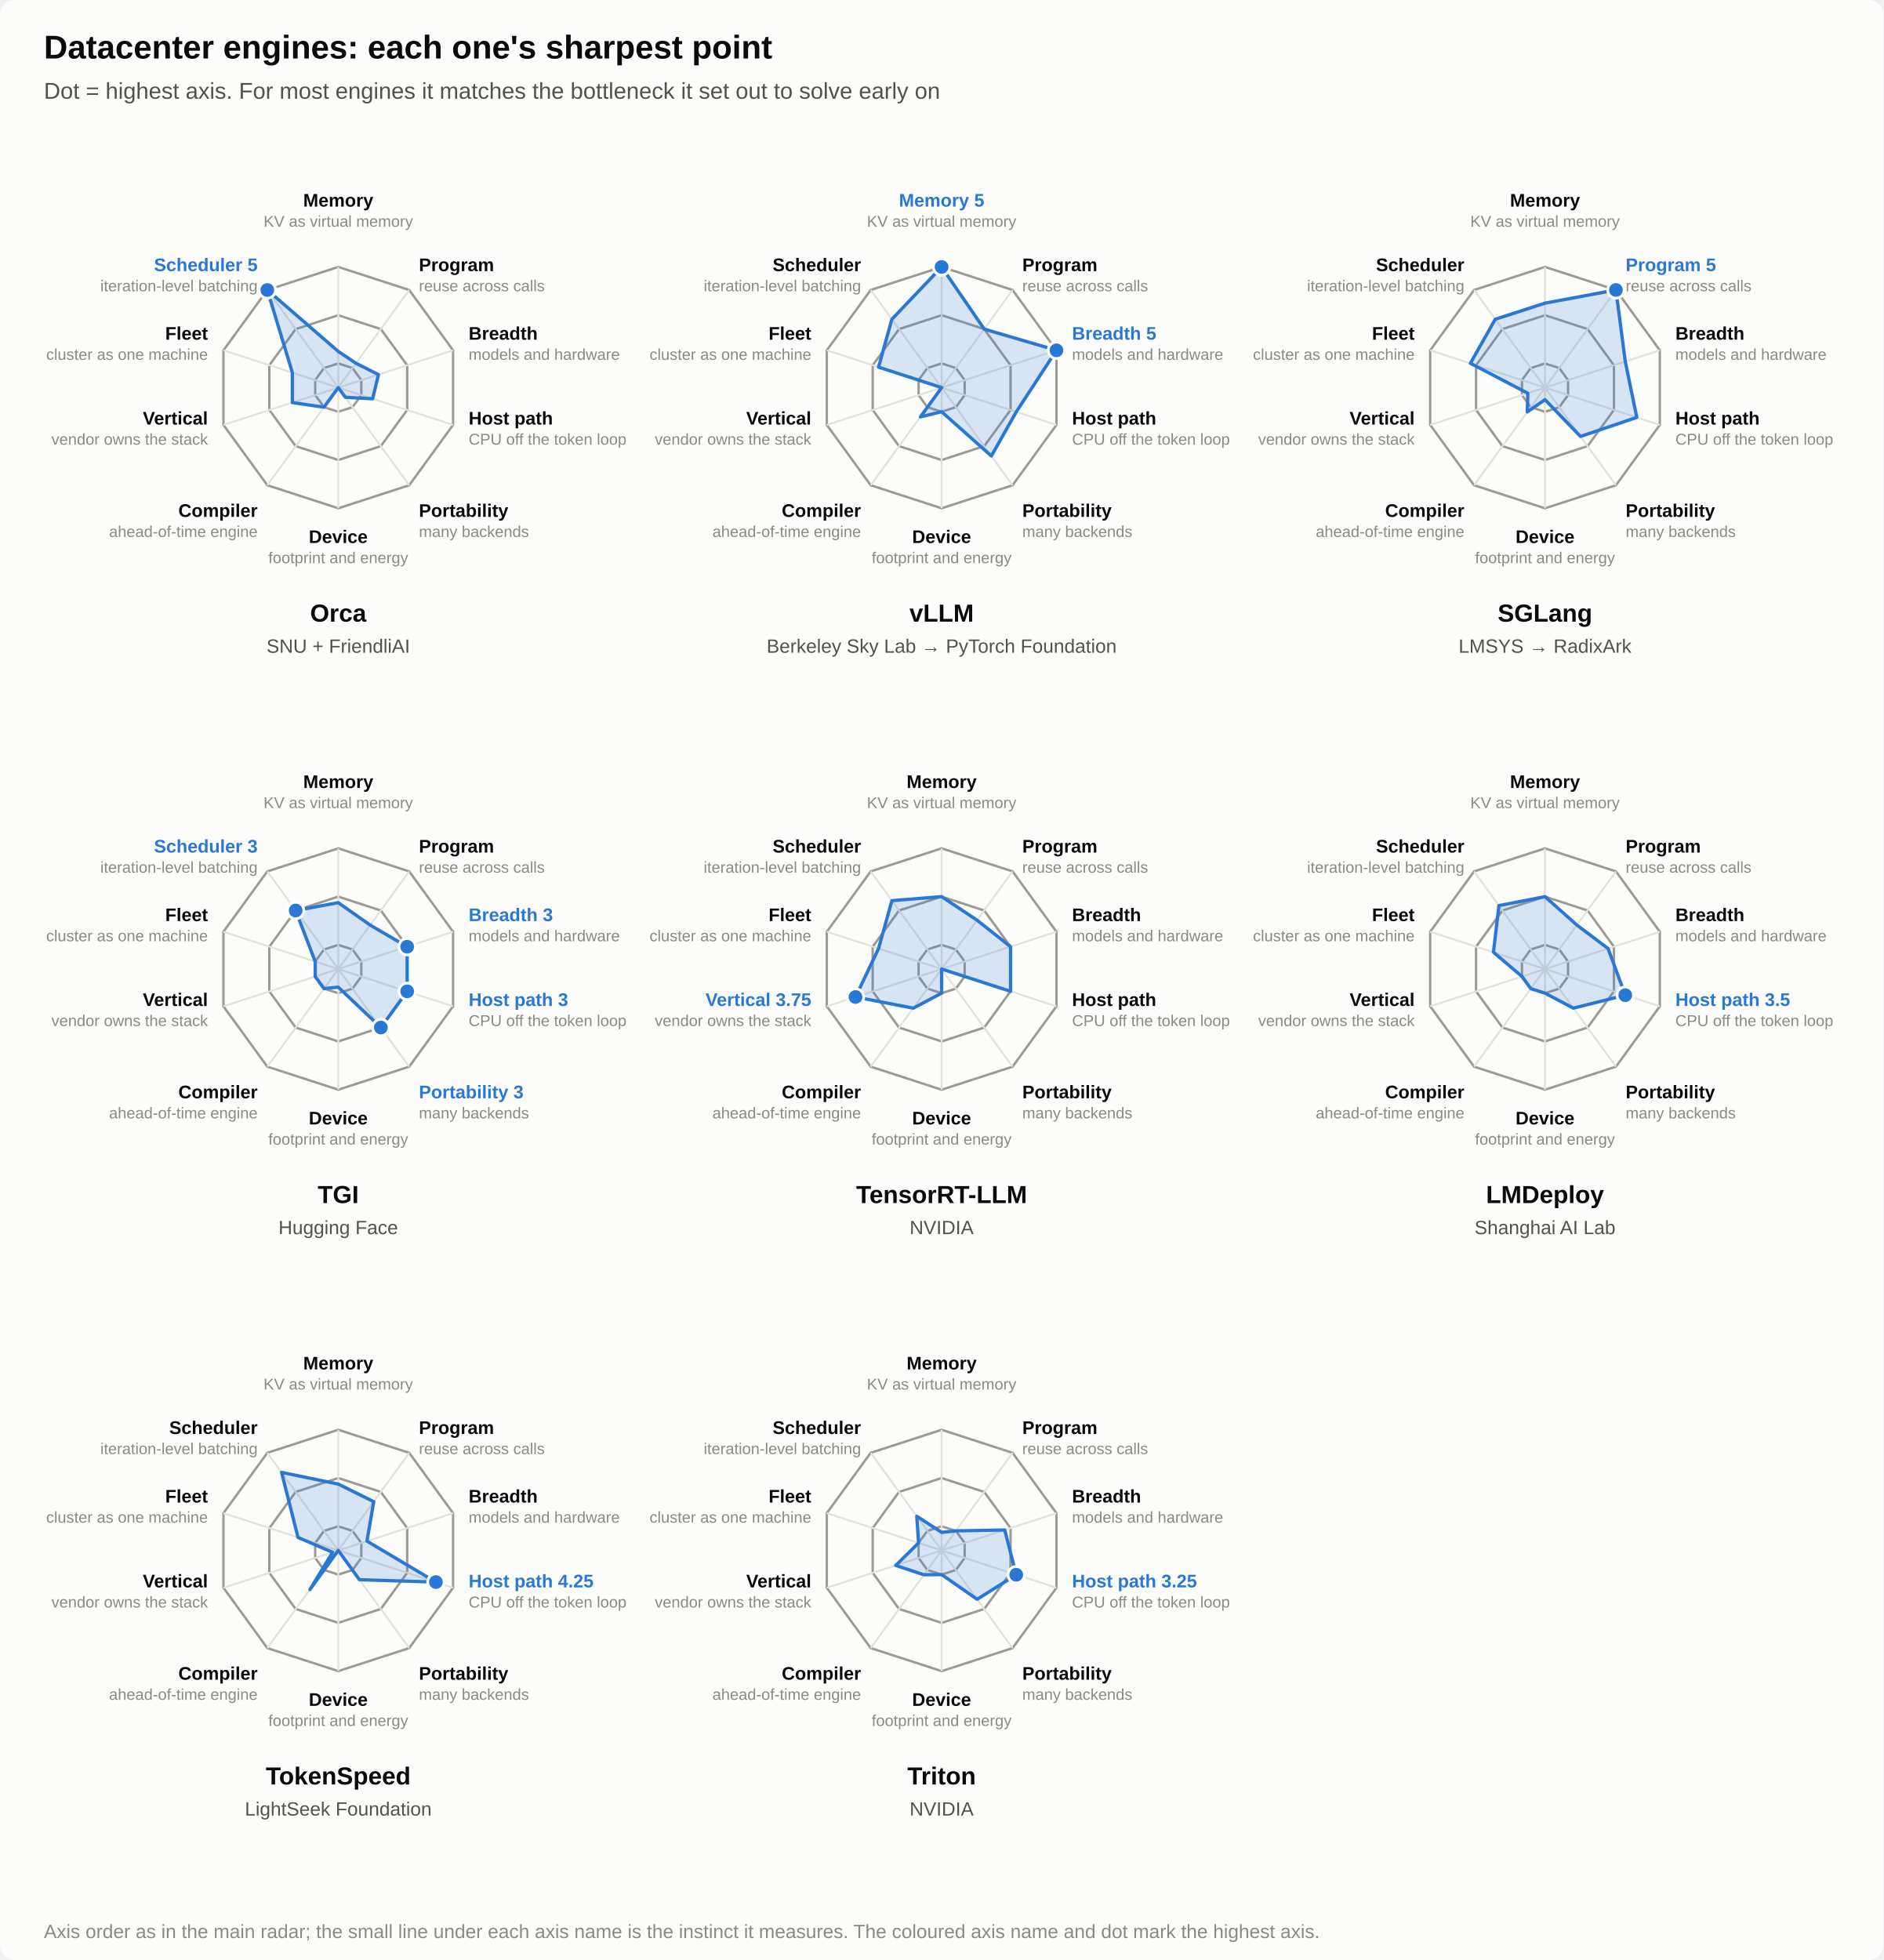
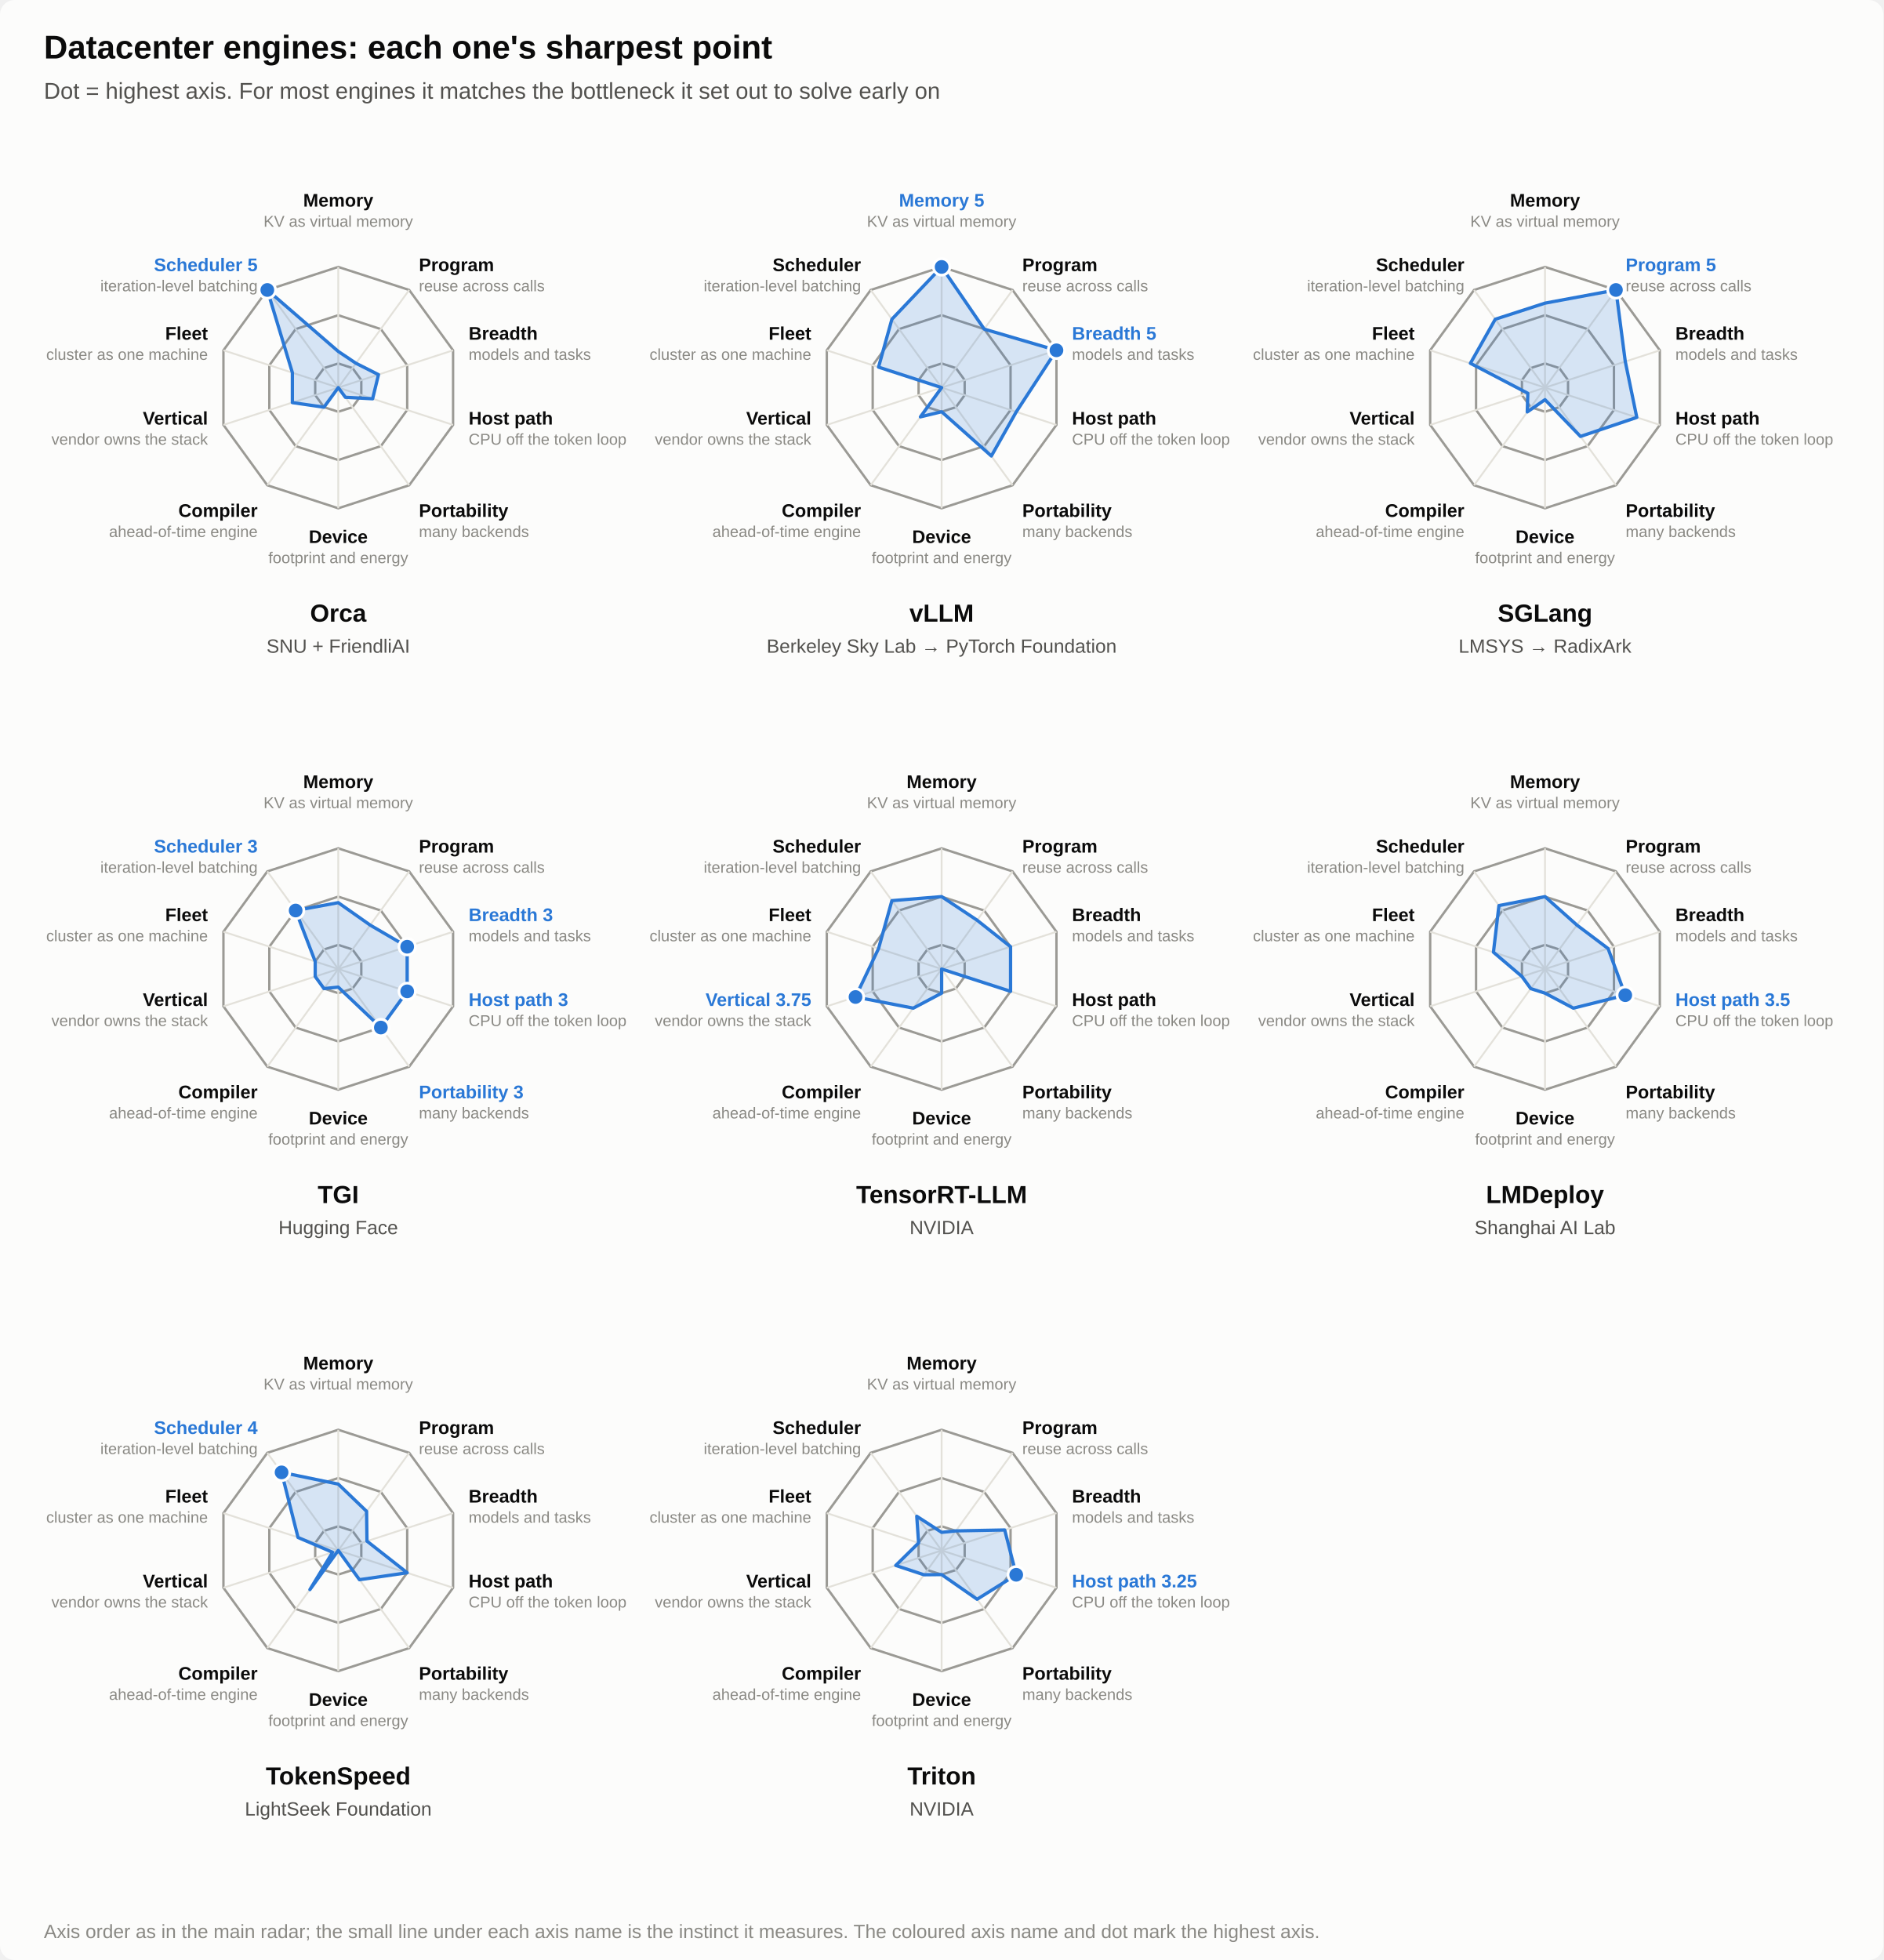
<svg xmlns="http://www.w3.org/2000/svg" viewBox="0 0 1030 1072" class="s" role="img" aria-label="Datacenter engines: each one's sharpest point">
  <style>
.s{font-family:-apple-system,"Segoe UI","PingFang SC","Noto Sans SC","Helvetica Neue",Arial,sans-serif}
.bg{fill:#fcfcfb}.t1{fill:#0b0b0b}.t2{fill:#52514e}.t3{fill:#8a8984}.w{fill:#ffffff}
.ln{stroke:#9b9a95;stroke-width:1.3;fill:none}.lnd{stroke:#9b9a95;stroke-width:1.2;fill:none;stroke-dasharray:4 3}
.box{fill:#fcfcfb;stroke:#9b9a95;stroke-width:1.2}.soft{fill:#f3f2ef}.lane{fill:#f3f2ef}
.m1{fill:#2a78d6}.m2{fill:#eb6834}.m3{fill:#1baf7a}.m4{fill:#8a63d2}.m5{fill:#7f8fa6}.m6{fill:#b5b0a2}
.b1{fill:#2a78d6;fill-opacity:.12;stroke:#2a78d6;stroke-width:1.3}.b2{fill:#eb6834;fill-opacity:.12;stroke:#eb6834;stroke-width:1.3}
.b3{fill:#1baf7a;fill-opacity:.12;stroke:#1baf7a;stroke-width:1.3}.b5{fill:#7f8fa6;fill-opacity:.12;stroke:#7f8fa6;stroke-width:1.3}
.ah{fill:#9b9a95}.yr{stroke:#e3e1da;stroke-width:1}.hl{fill:#eb6834;fill-opacity:.07}
@media (prefers-color-scheme:dark){.bg,.box{fill:#1a1a19}.t1{fill:#f0efec}.t2{fill:#c3c2b7}.t3{fill:#8f8e88}.soft,.lane{fill:#242422}
.ln,.lnd,.box{stroke:#6d6c66}.ah{fill:#6d6c66}.yr{stroke:#2e2e2b}.m1{fill:#3987e5}.m2{fill:#d95926}.hl{fill:#d95926;fill-opacity:.10}}
</style>
  <defs>
    <marker id="ar" viewBox="0 0 10 10" refX="9" refY="5" markerWidth="7" markerHeight="7" orient="auto">
      <path class="ah" d="M0,0 L10,5 L0,10 z" />
    </marker>
  </defs>
  <rect class="bg" width="1030" height="1072" rx="8" />
  <text class="t1" x="24" y="32" font-size="18" font-weight="600">Datacenter engines: each one's sharpest point</text>
  <text class="t2" x="24" y="54" font-size="12.5">Dot = highest axis. For most engines it matches the bottleneck it set out to solve early on</text>
  <polygon class="ln" stroke-width=".7" points="185.0,198.8 192.8,201.3 197.6,207.9 197.6,216.1 192.8,222.7 185.0,225.2 177.2,222.7 172.4,216.1 172.4,207.9 177.2,201.3" />
  <polygon class="ln" stroke-width=".7" points="185.0,172.4 208.3,180.0 222.7,199.8 222.7,224.2 208.3,244.0 185.0,251.6 161.7,244.0 147.3,224.2 147.3,199.8 161.7,180.0" />
  <polygon class="ln" stroke-width=".7" points="185.0,146.0 223.8,158.6 247.8,191.6 247.8,232.4 223.8,265.4 185.0,278.0 146.2,265.4 122.2,232.4 122.2,191.6 146.2,158.6" />
  <line class="yr" x1="185.0" y1="212" x2="185.0" y2="146.0" />
  <line class="yr" x1="185.0" y1="212" x2="223.8" y2="158.6" />
  <line class="yr" x1="185.0" y1="212" x2="247.8" y2="191.6" />
  <line class="yr" x1="185.0" y1="212" x2="247.8" y2="232.4" />
  <line class="yr" x1="185.0" y1="212" x2="223.8" y2="265.4" />
  <line class="yr" x1="185.0" y1="212" x2="185.0" y2="278.0" />
  <line class="yr" x1="185.0" y1="212" x2="146.2" y2="265.4" />
  <line class="yr" x1="185.0" y1="212" x2="122.2" y2="232.4" />
  <line class="yr" x1="185.0" y1="212" x2="122.2" y2="191.6" />
  <line class="yr" x1="185.0" y1="212" x2="146.2" y2="158.6" />
  <polygon points="185.0,192.2 194.7,198.7 207.0,204.9 203.8,218.1 188.9,217.3 185.0,212.0 177.2,222.7 159.9,220.2 159.9,203.8 146.2,158.6" fill="#2a78d6" fill-opacity=".18" stroke="#2a78d6" stroke-width="1.8" stroke-linejoin="round" />
  <text class="t1" x="185.0" y="113.0" font-size="10" font-weight="700" text-anchor="middle">Memory</text>
  <text class="t3" x="185.0" y="124.0" font-size="8.6" text-anchor="middle">KV as virtual memory</text>
  <text class="t1" x="229.1" y="148.3" font-size="10" font-weight="700" text-anchor="start">Program</text>
  <text class="t3" x="229.1" y="159.3" font-size="8.6" text-anchor="start">reuse across calls</text>
  <text class="t1" x="256.3" y="185.8" font-size="10" font-weight="700" text-anchor="start">Breadth</text>
-   <text class="t3" x="256.3" y="196.8" font-size="8.6" text-anchor="start">models and hardware</text>
+   <text class="t3" x="256.3" y="196.8" font-size="8.6" text-anchor="start">models and tasks</text>
  <text class="t1" x="256.3" y="232.2" font-size="10" font-weight="700" text-anchor="start">Host path</text>
  <text class="t3" x="256.3" y="243.2" font-size="8.6" text-anchor="start">CPU off the token loop</text>
  <text class="t1" x="229.1" y="282.7" font-size="10" font-weight="700" text-anchor="start">Portability</text>
  <text class="t3" x="229.1" y="293.7" font-size="8.6" text-anchor="start">many backends</text>
  <text class="t1" x="185.0" y="297.0" font-size="10" font-weight="700" text-anchor="middle">Device</text>
  <text class="t3" x="185.0" y="308.0" font-size="8.6" text-anchor="middle">footprint and energy</text>
  <text class="t1" x="140.9" y="282.7" font-size="10" font-weight="700" text-anchor="end">Compiler</text>
  <text class="t3" x="140.9" y="293.7" font-size="8.6" text-anchor="end">ahead-of-time engine</text>
  <text class="t1" x="113.7" y="232.2" font-size="10" font-weight="700" text-anchor="end">Vertical</text>
  <text class="t3" x="113.7" y="243.2" font-size="8.6" text-anchor="end">vendor owns the stack</text>
  <text class="t1" x="113.7" y="185.8" font-size="10" font-weight="700" text-anchor="end">Fleet</text>
  <text class="t3" x="113.7" y="196.8" font-size="8.6" text-anchor="end">cluster as one machine</text>
  <text class="t1" x="140.9" y="148.3" font-size="10" font-weight="700" text-anchor="end" style="fill:#2a78d6">Scheduler 5</text>
  <text class="t3" x="140.9" y="159.3" font-size="8.6" text-anchor="end">iteration-level batching</text>
  <circle cx="146.2" cy="158.6" r="4.5" fill="#2a78d6" stroke="#fff" stroke-width="1.5" />
  <text class="t1" x="185.0" y="340.0" font-size="13.5" text-anchor="middle" font-weight="700">Orca</text>
  <text class="t2" x="185.0" y="357.0" font-size="10.5" text-anchor="middle">SNU + FriendliAI</text>
  <polygon class="ln" stroke-width=".7" points="515.0,198.8 522.8,201.3 527.6,207.9 527.6,216.1 522.8,222.7 515.0,225.2 507.2,222.7 502.4,216.1 502.4,207.9 507.2,201.3" />
  <polygon class="ln" stroke-width=".7" points="515.0,172.4 538.3,180.0 552.7,199.8 552.7,224.2 538.3,244.0 515.0,251.6 491.7,244.0 477.3,224.2 477.3,199.8 491.7,180.0" />
  <polygon class="ln" stroke-width=".7" points="515.0,146.0 553.8,158.6 577.8,191.6 577.8,232.4 553.8,265.4 515.0,278.0 476.2,265.4 452.2,232.4 452.2,191.6 476.2,158.6" />
  <line class="yr" x1="515.0" y1="212" x2="515.0" y2="146.0" />
  <line class="yr" x1="515.0" y1="212" x2="553.8" y2="158.6" />
  <line class="yr" x1="515.0" y1="212" x2="577.8" y2="191.6" />
  <line class="yr" x1="515.0" y1="212" x2="577.8" y2="232.4" />
  <line class="yr" x1="515.0" y1="212" x2="553.8" y2="265.4" />
  <line class="yr" x1="515.0" y1="212" x2="515.0" y2="278.0" />
  <line class="yr" x1="515.0" y1="212" x2="476.2" y2="265.4" />
  <line class="yr" x1="515.0" y1="212" x2="452.2" y2="232.4" />
  <line class="yr" x1="515.0" y1="212" x2="452.2" y2="191.6" />
  <line class="yr" x1="515.0" y1="212" x2="476.2" y2="158.6" />
  <polygon points="515.0,146.0 538.3,180.0 577.8,191.6 555.8,225.3 542.2,249.4 515.0,225.2 503.4,228.0 515.0,212.0 480.5,200.8 487.8,174.6" fill="#2a78d6" fill-opacity=".18" stroke="#2a78d6" stroke-width="1.8" stroke-linejoin="round" />
  <text class="t1" x="515.0" y="113.0" font-size="10" font-weight="700" text-anchor="middle" style="fill:#2a78d6">Memory 5</text>
  <text class="t3" x="515.0" y="124.0" font-size="8.6" text-anchor="middle">KV as virtual memory</text>
  <text class="t1" x="559.1" y="148.3" font-size="10" font-weight="700" text-anchor="start">Program</text>
  <text class="t3" x="559.1" y="159.3" font-size="8.6" text-anchor="start">reuse across calls</text>
  <text class="t1" x="586.3" y="185.8" font-size="10" font-weight="700" text-anchor="start" style="fill:#2a78d6">Breadth 5</text>
-   <text class="t3" x="586.3" y="196.8" font-size="8.6" text-anchor="start">models and hardware</text>
+   <text class="t3" x="586.3" y="196.8" font-size="8.6" text-anchor="start">models and tasks</text>
  <text class="t1" x="586.3" y="232.2" font-size="10" font-weight="700" text-anchor="start">Host path</text>
  <text class="t3" x="586.3" y="243.2" font-size="8.6" text-anchor="start">CPU off the token loop</text>
  <text class="t1" x="559.1" y="282.7" font-size="10" font-weight="700" text-anchor="start">Portability</text>
  <text class="t3" x="559.1" y="293.7" font-size="8.6" text-anchor="start">many backends</text>
  <text class="t1" x="515.0" y="297.0" font-size="10" font-weight="700" text-anchor="middle">Device</text>
  <text class="t3" x="515.0" y="308.0" font-size="8.6" text-anchor="middle">footprint and energy</text>
  <text class="t1" x="470.9" y="282.7" font-size="10" font-weight="700" text-anchor="end">Compiler</text>
  <text class="t3" x="470.9" y="293.7" font-size="8.6" text-anchor="end">ahead-of-time engine</text>
  <text class="t1" x="443.7" y="232.2" font-size="10" font-weight="700" text-anchor="end">Vertical</text>
  <text class="t3" x="443.7" y="243.2" font-size="8.6" text-anchor="end">vendor owns the stack</text>
  <text class="t1" x="443.7" y="185.8" font-size="10" font-weight="700" text-anchor="end">Fleet</text>
  <text class="t3" x="443.7" y="196.8" font-size="8.6" text-anchor="end">cluster as one machine</text>
  <text class="t1" x="470.9" y="148.3" font-size="10" font-weight="700" text-anchor="end">Scheduler</text>
  <text class="t3" x="470.9" y="159.3" font-size="8.6" text-anchor="end">iteration-level batching</text>
  <circle cx="515.0" cy="146.0" r="4.5" fill="#2a78d6" stroke="#fff" stroke-width="1.5" />
  <circle cx="577.8" cy="191.6" r="4.5" fill="#2a78d6" stroke="#fff" stroke-width="1.5" />
  <text class="t1" x="515.0" y="340.0" font-size="13.5" text-anchor="middle" font-weight="700">vLLM</text>
  <text class="t2" x="515.0" y="357.0" font-size="10.5" text-anchor="middle">Berkeley Sky Lab → PyTorch Foundation</text>
  <polygon class="ln" stroke-width=".7" points="845.0,198.8 852.8,201.3 857.6,207.9 857.6,216.1 852.8,222.7 845.0,225.2 837.2,222.7 832.4,216.1 832.4,207.9 837.2,201.3" />
  <polygon class="ln" stroke-width=".7" points="845.0,172.4 868.3,180.0 882.7,199.8 882.7,224.2 868.3,244.0 845.0,251.6 821.7,244.0 807.3,224.2 807.3,199.8 821.7,180.0" />
  <polygon class="ln" stroke-width=".7" points="845.0,146.0 883.8,158.6 907.8,191.6 907.8,232.4 883.8,265.4 845.0,278.0 806.2,265.4 782.2,232.4 782.2,191.6 806.2,158.6" />
  <line class="yr" x1="845.0" y1="212" x2="845.0" y2="146.0" />
  <line class="yr" x1="845.0" y1="212" x2="883.8" y2="158.6" />
  <line class="yr" x1="845.0" y1="212" x2="907.8" y2="191.6" />
  <line class="yr" x1="845.0" y1="212" x2="907.8" y2="232.4" />
  <line class="yr" x1="845.0" y1="212" x2="883.8" y2="265.4" />
  <line class="yr" x1="845.0" y1="212" x2="845.0" y2="278.0" />
  <line class="yr" x1="845.0" y1="212" x2="806.2" y2="265.4" />
  <line class="yr" x1="845.0" y1="212" x2="782.2" y2="232.4" />
  <line class="yr" x1="845.0" y1="212" x2="782.2" y2="191.6" />
  <line class="yr" x1="845.0" y1="212" x2="806.2" y2="158.6" />
  <polygon points="845.0,165.8 883.8,158.6 888.9,197.7 895.2,228.3 864.4,238.7 845.0,218.6 835.3,225.3 835.6,215.1 804.2,198.7 817.8,174.6" fill="#2a78d6" fill-opacity=".18" stroke="#2a78d6" stroke-width="1.8" stroke-linejoin="round" />
  <text class="t1" x="845.0" y="113.0" font-size="10" font-weight="700" text-anchor="middle">Memory</text>
  <text class="t3" x="845.0" y="124.0" font-size="8.6" text-anchor="middle">KV as virtual memory</text>
  <text class="t1" x="889.1" y="148.3" font-size="10" font-weight="700" text-anchor="start" style="fill:#2a78d6">Program 5</text>
  <text class="t3" x="889.1" y="159.3" font-size="8.6" text-anchor="start">reuse across calls</text>
  <text class="t1" x="916.3" y="185.8" font-size="10" font-weight="700" text-anchor="start">Breadth</text>
-   <text class="t3" x="916.3" y="196.8" font-size="8.6" text-anchor="start">models and hardware</text>
+   <text class="t3" x="916.3" y="196.8" font-size="8.6" text-anchor="start">models and tasks</text>
  <text class="t1" x="916.3" y="232.2" font-size="10" font-weight="700" text-anchor="start">Host path</text>
  <text class="t3" x="916.3" y="243.2" font-size="8.6" text-anchor="start">CPU off the token loop</text>
  <text class="t1" x="889.1" y="282.7" font-size="10" font-weight="700" text-anchor="start">Portability</text>
  <text class="t3" x="889.1" y="293.7" font-size="8.6" text-anchor="start">many backends</text>
  <text class="t1" x="845.0" y="297.0" font-size="10" font-weight="700" text-anchor="middle">Device</text>
  <text class="t3" x="845.0" y="308.0" font-size="8.6" text-anchor="middle">footprint and energy</text>
  <text class="t1" x="800.9" y="282.7" font-size="10" font-weight="700" text-anchor="end">Compiler</text>
  <text class="t3" x="800.9" y="293.7" font-size="8.6" text-anchor="end">ahead-of-time engine</text>
  <text class="t1" x="773.7" y="232.2" font-size="10" font-weight="700" text-anchor="end">Vertical</text>
  <text class="t3" x="773.7" y="243.2" font-size="8.6" text-anchor="end">vendor owns the stack</text>
  <text class="t1" x="773.7" y="185.8" font-size="10" font-weight="700" text-anchor="end">Fleet</text>
  <text class="t3" x="773.7" y="196.8" font-size="8.6" text-anchor="end">cluster as one machine</text>
  <text class="t1" x="800.9" y="148.3" font-size="10" font-weight="700" text-anchor="end">Scheduler</text>
  <text class="t3" x="800.9" y="159.3" font-size="8.6" text-anchor="end">iteration-level batching</text>
  <circle cx="883.8" cy="158.6" r="4.5" fill="#2a78d6" stroke="#fff" stroke-width="1.5" />
  <text class="t1" x="845.0" y="340.0" font-size="13.5" text-anchor="middle" font-weight="700">SGLang</text>
  <text class="t2" x="845.0" y="357.0" font-size="10.5" text-anchor="middle">LMSYS → RadixArk</text>
  <polygon class="ln" stroke-width=".7" points="185.0,516.8 192.8,519.3 197.6,525.9 197.6,534.1 192.8,540.7 185.0,543.2 177.2,540.7 172.4,534.1 172.4,525.9 177.2,519.3" />
  <polygon class="ln" stroke-width=".7" points="185.0,490.4 208.3,498.0 222.7,517.8 222.7,542.2 208.3,562.0 185.0,569.6 161.7,562.0 147.3,542.2 147.3,517.8 161.7,498.0" />
  <polygon class="ln" stroke-width=".7" points="185.0,464.0 223.8,476.6 247.8,509.6 247.8,550.4 223.8,583.4 185.0,596.0 146.2,583.4 122.2,550.4 122.2,509.6 146.2,476.6" />
  <line class="yr" x1="185.0" y1="530" x2="185.0" y2="464.0" />
  <line class="yr" x1="185.0" y1="530" x2="223.8" y2="476.6" />
  <line class="yr" x1="185.0" y1="530" x2="247.8" y2="509.6" />
  <line class="yr" x1="185.0" y1="530" x2="247.8" y2="550.4" />
  <line class="yr" x1="185.0" y1="530" x2="223.8" y2="583.4" />
  <line class="yr" x1="185.0" y1="530" x2="185.0" y2="596.0" />
  <line class="yr" x1="185.0" y1="530" x2="146.2" y2="583.4" />
  <line class="yr" x1="185.0" y1="530" x2="122.2" y2="550.4" />
  <line class="yr" x1="185.0" y1="530" x2="122.2" y2="509.6" />
  <line class="yr" x1="185.0" y1="530" x2="146.2" y2="476.6" />
  <polygon points="185.0,493.7 202.5,506.0 222.7,517.8 222.7,542.2 208.3,562.0 185.0,539.9 177.2,540.7 172.4,534.1 172.4,525.9 161.7,498.0" fill="#2a78d6" fill-opacity=".18" stroke="#2a78d6" stroke-width="1.8" stroke-linejoin="round" />
  <text class="t1" x="185.0" y="431.0" font-size="10" font-weight="700" text-anchor="middle">Memory</text>
  <text class="t3" x="185.0" y="442.0" font-size="8.6" text-anchor="middle">KV as virtual memory</text>
  <text class="t1" x="229.1" y="466.3" font-size="10" font-weight="700" text-anchor="start">Program</text>
  <text class="t3" x="229.1" y="477.3" font-size="8.6" text-anchor="start">reuse across calls</text>
  <text class="t1" x="256.3" y="503.8" font-size="10" font-weight="700" text-anchor="start" style="fill:#2a78d6">Breadth 3</text>
-   <text class="t3" x="256.3" y="514.8" font-size="8.6" text-anchor="start">models and hardware</text>
+   <text class="t3" x="256.3" y="514.8" font-size="8.6" text-anchor="start">models and tasks</text>
  <text class="t1" x="256.3" y="550.2" font-size="10" font-weight="700" text-anchor="start" style="fill:#2a78d6">Host path 3</text>
  <text class="t3" x="256.3" y="561.2" font-size="8.6" text-anchor="start">CPU off the token loop</text>
  <text class="t1" x="229.1" y="600.7" font-size="10" font-weight="700" text-anchor="start" style="fill:#2a78d6">Portability 3</text>
  <text class="t3" x="229.1" y="611.7" font-size="8.6" text-anchor="start">many backends</text>
  <text class="t1" x="185.0" y="615.0" font-size="10" font-weight="700" text-anchor="middle">Device</text>
  <text class="t3" x="185.0" y="626.0" font-size="8.6" text-anchor="middle">footprint and energy</text>
  <text class="t1" x="140.9" y="600.7" font-size="10" font-weight="700" text-anchor="end">Compiler</text>
  <text class="t3" x="140.9" y="611.7" font-size="8.6" text-anchor="end">ahead-of-time engine</text>
  <text class="t1" x="113.7" y="550.2" font-size="10" font-weight="700" text-anchor="end">Vertical</text>
  <text class="t3" x="113.7" y="561.2" font-size="8.6" text-anchor="end">vendor owns the stack</text>
  <text class="t1" x="113.7" y="503.8" font-size="10" font-weight="700" text-anchor="end">Fleet</text>
  <text class="t3" x="113.7" y="514.8" font-size="8.6" text-anchor="end">cluster as one machine</text>
  <text class="t1" x="140.9" y="466.3" font-size="10" font-weight="700" text-anchor="end" style="fill:#2a78d6">Scheduler 3</text>
  <text class="t3" x="140.9" y="477.3" font-size="8.6" text-anchor="end">iteration-level batching</text>
  <circle cx="222.7" cy="517.8" r="4.5" fill="#2a78d6" stroke="#fff" stroke-width="1.5" />
  <circle cx="222.7" cy="542.2" r="4.5" fill="#2a78d6" stroke="#fff" stroke-width="1.5" />
  <circle cx="208.3" cy="562.0" r="4.5" fill="#2a78d6" stroke="#fff" stroke-width="1.5" />
  <circle cx="161.7" cy="498.0" r="4.5" fill="#2a78d6" stroke="#fff" stroke-width="1.5" />
  <text class="t1" x="185.0" y="658.0" font-size="13.5" text-anchor="middle" font-weight="700">TGI</text>
  <text class="t2" x="185.0" y="675.0" font-size="10.5" text-anchor="middle">Hugging Face</text>
  <polygon class="ln" stroke-width=".7" points="515.0,516.8 522.8,519.3 527.6,525.9 527.6,534.1 522.8,540.7 515.0,543.2 507.2,540.7 502.4,534.1 502.4,525.9 507.2,519.3" />
  <polygon class="ln" stroke-width=".7" points="515.0,490.4 538.3,498.0 552.7,517.8 552.7,542.2 538.3,562.0 515.0,569.6 491.7,562.0 477.3,542.2 477.3,517.8 491.7,498.0" />
  <polygon class="ln" stroke-width=".7" points="515.0,464.0 553.8,476.6 577.8,509.6 577.8,550.4 553.8,583.4 515.0,596.0 476.2,583.4 452.2,550.4 452.2,509.6 476.2,476.6" />
  <line class="yr" x1="515.0" y1="530" x2="515.0" y2="464.0" />
  <line class="yr" x1="515.0" y1="530" x2="553.8" y2="476.6" />
  <line class="yr" x1="515.0" y1="530" x2="577.8" y2="509.6" />
  <line class="yr" x1="515.0" y1="530" x2="577.8" y2="550.4" />
  <line class="yr" x1="515.0" y1="530" x2="553.8" y2="583.4" />
  <line class="yr" x1="515.0" y1="530" x2="515.0" y2="596.0" />
  <line class="yr" x1="515.0" y1="530" x2="476.2" y2="583.4" />
  <line class="yr" x1="515.0" y1="530" x2="452.2" y2="550.4" />
  <line class="yr" x1="515.0" y1="530" x2="452.2" y2="509.6" />
  <line class="yr" x1="515.0" y1="530" x2="476.2" y2="476.6" />
  <polygon points="515.0,490.4 534.4,503.3 552.7,517.8 552.7,542.2 515.0,530.0 515.0,543.2 499.5,551.4 467.9,545.3 480.5,518.8 487.8,492.6" fill="#2a78d6" fill-opacity=".18" stroke="#2a78d6" stroke-width="1.8" stroke-linejoin="round" />
  <text class="t1" x="515.0" y="431.0" font-size="10" font-weight="700" text-anchor="middle">Memory</text>
  <text class="t3" x="515.0" y="442.0" font-size="8.6" text-anchor="middle">KV as virtual memory</text>
  <text class="t1" x="559.1" y="466.3" font-size="10" font-weight="700" text-anchor="start">Program</text>
  <text class="t3" x="559.1" y="477.3" font-size="8.6" text-anchor="start">reuse across calls</text>
  <text class="t1" x="586.3" y="503.8" font-size="10" font-weight="700" text-anchor="start">Breadth</text>
-   <text class="t3" x="586.3" y="514.8" font-size="8.6" text-anchor="start">models and hardware</text>
+   <text class="t3" x="586.3" y="514.8" font-size="8.6" text-anchor="start">models and tasks</text>
  <text class="t1" x="586.3" y="550.2" font-size="10" font-weight="700" text-anchor="start">Host path</text>
  <text class="t3" x="586.3" y="561.2" font-size="8.6" text-anchor="start">CPU off the token loop</text>
  <text class="t1" x="559.1" y="600.7" font-size="10" font-weight="700" text-anchor="start">Portability</text>
  <text class="t3" x="559.1" y="611.7" font-size="8.6" text-anchor="start">many backends</text>
  <text class="t1" x="515.0" y="615.0" font-size="10" font-weight="700" text-anchor="middle">Device</text>
  <text class="t3" x="515.0" y="626.0" font-size="8.6" text-anchor="middle">footprint and energy</text>
  <text class="t1" x="470.9" y="600.7" font-size="10" font-weight="700" text-anchor="end">Compiler</text>
  <text class="t3" x="470.9" y="611.7" font-size="8.6" text-anchor="end">ahead-of-time engine</text>
  <text class="t1" x="443.7" y="550.2" font-size="10" font-weight="700" text-anchor="end" style="fill:#2a78d6">Vertical 3.75</text>
  <text class="t3" x="443.7" y="561.2" font-size="8.6" text-anchor="end">vendor owns the stack</text>
  <text class="t1" x="443.7" y="503.8" font-size="10" font-weight="700" text-anchor="end">Fleet</text>
  <text class="t3" x="443.7" y="514.8" font-size="8.6" text-anchor="end">cluster as one machine</text>
  <text class="t1" x="470.9" y="466.3" font-size="10" font-weight="700" text-anchor="end">Scheduler</text>
  <text class="t3" x="470.9" y="477.3" font-size="8.6" text-anchor="end">iteration-level batching</text>
  <circle cx="467.9" cy="545.3" r="4.5" fill="#2a78d6" stroke="#fff" stroke-width="1.5" />
  <text class="t1" x="515.0" y="658.0" font-size="13.5" text-anchor="middle" font-weight="700">TensorRT-LLM</text>
  <text class="t2" x="515.0" y="675.0" font-size="10.5" text-anchor="middle">NVIDIA</text>
  <polygon class="ln" stroke-width=".7" points="845.0,516.8 852.8,519.3 857.6,525.9 857.6,534.1 852.8,540.7 845.0,543.2 837.2,540.7 832.4,534.1 832.4,525.9 837.2,519.3" />
  <polygon class="ln" stroke-width=".7" points="845.0,490.4 868.3,498.0 882.7,517.8 882.7,542.2 868.3,562.0 845.0,569.6 821.7,562.0 807.3,542.2 807.3,517.8 821.7,498.0" />
  <polygon class="ln" stroke-width=".7" points="845.0,464.0 883.8,476.6 907.8,509.6 907.8,550.4 883.8,583.4 845.0,596.0 806.2,583.4 782.2,550.4 782.2,509.6 806.2,476.6" />
  <line class="yr" x1="845.0" y1="530" x2="845.0" y2="464.0" />
  <line class="yr" x1="845.0" y1="530" x2="883.8" y2="476.6" />
  <line class="yr" x1="845.0" y1="530" x2="907.8" y2="509.6" />
  <line class="yr" x1="845.0" y1="530" x2="907.8" y2="550.4" />
  <line class="yr" x1="845.0" y1="530" x2="883.8" y2="583.4" />
  <line class="yr" x1="845.0" y1="530" x2="845.0" y2="596.0" />
  <line class="yr" x1="845.0" y1="530" x2="806.2" y2="583.4" />
  <line class="yr" x1="845.0" y1="530" x2="782.2" y2="550.4" />
  <line class="yr" x1="845.0" y1="530" x2="782.2" y2="509.6" />
  <line class="yr" x1="845.0" y1="530" x2="806.2" y2="476.6" />
  <polygon points="845.0,490.4 862.5,506.0 879.5,518.8 888.9,544.3 860.5,551.4 845.0,543.2 837.2,540.7 832.4,534.1 816.8,520.8 819.8,495.3" fill="#2a78d6" fill-opacity=".18" stroke="#2a78d6" stroke-width="1.8" stroke-linejoin="round" />
  <text class="t1" x="845.0" y="431.0" font-size="10" font-weight="700" text-anchor="middle">Memory</text>
  <text class="t3" x="845.0" y="442.0" font-size="8.6" text-anchor="middle">KV as virtual memory</text>
  <text class="t1" x="889.1" y="466.3" font-size="10" font-weight="700" text-anchor="start">Program</text>
  <text class="t3" x="889.1" y="477.3" font-size="8.6" text-anchor="start">reuse across calls</text>
  <text class="t1" x="916.3" y="503.8" font-size="10" font-weight="700" text-anchor="start">Breadth</text>
-   <text class="t3" x="916.3" y="514.8" font-size="8.6" text-anchor="start">models and hardware</text>
+   <text class="t3" x="916.3" y="514.8" font-size="8.6" text-anchor="start">models and tasks</text>
  <text class="t1" x="916.3" y="550.2" font-size="10" font-weight="700" text-anchor="start" style="fill:#2a78d6">Host path 3.5</text>
  <text class="t3" x="916.3" y="561.2" font-size="8.6" text-anchor="start">CPU off the token loop</text>
  <text class="t1" x="889.1" y="600.7" font-size="10" font-weight="700" text-anchor="start">Portability</text>
  <text class="t3" x="889.1" y="611.7" font-size="8.6" text-anchor="start">many backends</text>
  <text class="t1" x="845.0" y="615.0" font-size="10" font-weight="700" text-anchor="middle">Device</text>
  <text class="t3" x="845.0" y="626.0" font-size="8.6" text-anchor="middle">footprint and energy</text>
  <text class="t1" x="800.9" y="600.7" font-size="10" font-weight="700" text-anchor="end">Compiler</text>
  <text class="t3" x="800.9" y="611.7" font-size="8.6" text-anchor="end">ahead-of-time engine</text>
  <text class="t1" x="773.7" y="550.2" font-size="10" font-weight="700" text-anchor="end">Vertical</text>
  <text class="t3" x="773.7" y="561.2" font-size="8.6" text-anchor="end">vendor owns the stack</text>
  <text class="t1" x="773.7" y="503.8" font-size="10" font-weight="700" text-anchor="end">Fleet</text>
  <text class="t3" x="773.7" y="514.8" font-size="8.6" text-anchor="end">cluster as one machine</text>
  <text class="t1" x="800.9" y="466.3" font-size="10" font-weight="700" text-anchor="end">Scheduler</text>
  <text class="t3" x="800.9" y="477.3" font-size="8.6" text-anchor="end">iteration-level batching</text>
  <circle cx="888.9" cy="544.3" r="4.5" fill="#2a78d6" stroke="#fff" stroke-width="1.5" />
  <text class="t1" x="845.0" y="658.0" font-size="13.5" text-anchor="middle" font-weight="700">LMDeploy</text>
  <text class="t2" x="845.0" y="675.0" font-size="10.5" text-anchor="middle">Shanghai AI Lab</text>
  <polygon class="ln" stroke-width=".7" points="185.0,834.8 192.8,837.3 197.6,843.9 197.6,852.1 192.8,858.7 185.0,861.2 177.2,858.7 172.4,852.1 172.4,843.9 177.2,837.3" />
  <polygon class="ln" stroke-width=".7" points="185.0,808.4 208.3,816.0 222.7,835.8 222.7,860.2 208.3,880.0 185.0,887.6 161.7,880.0 147.3,860.2 147.3,835.8 161.7,816.0" />
  <polygon class="ln" stroke-width=".7" points="185.0,782.0 223.8,794.6 247.8,827.6 247.8,868.4 223.8,901.4 185.0,914.0 146.2,901.4 122.2,868.4 122.2,827.6 146.2,794.6" />
  <line class="yr" x1="185.0" y1="848" x2="185.0" y2="782.0" />
  <line class="yr" x1="185.0" y1="848" x2="223.8" y2="794.6" />
  <line class="yr" x1="185.0" y1="848" x2="247.8" y2="827.6" />
  <line class="yr" x1="185.0" y1="848" x2="247.8" y2="868.4" />
  <line class="yr" x1="185.0" y1="848" x2="223.8" y2="901.4" />
  <line class="yr" x1="185.0" y1="848" x2="185.0" y2="914.0" />
  <line class="yr" x1="185.0" y1="848" x2="146.2" y2="901.4" />
  <line class="yr" x1="185.0" y1="848" x2="122.2" y2="868.4" />
  <line class="yr" x1="185.0" y1="848" x2="122.2" y2="827.6" />
  <line class="yr" x1="185.0" y1="848" x2="146.2" y2="794.6" />
-   <polygon points="185.0,811.7 204.4,821.3 200.7,842.9 238.4,865.3 196.6,864.0 185.0,848.0 169.5,869.4 181.9,849.0 163.0,840.9 154.0,805.3" fill="#2a78d6" fill-opacity=".18" stroke="#2a78d6" stroke-width="1.8" stroke-linejoin="round" />
+   <polygon points="185.0,811.7 200.5,826.6 200.7,842.9 222.7,860.2 196.6,864.0 185.0,848.0 169.5,869.4 181.9,849.0 163.0,840.9 154.0,805.3" fill="#2a78d6" fill-opacity=".18" stroke="#2a78d6" stroke-width="1.8" stroke-linejoin="round" />
  <text class="t1" x="185.0" y="749.0" font-size="10" font-weight="700" text-anchor="middle">Memory</text>
  <text class="t3" x="185.0" y="760.0" font-size="8.6" text-anchor="middle">KV as virtual memory</text>
  <text class="t1" x="229.1" y="784.3" font-size="10" font-weight="700" text-anchor="start">Program</text>
  <text class="t3" x="229.1" y="795.3" font-size="8.6" text-anchor="start">reuse across calls</text>
  <text class="t1" x="256.3" y="821.8" font-size="10" font-weight="700" text-anchor="start">Breadth</text>
-   <text class="t3" x="256.3" y="832.8" font-size="8.6" text-anchor="start">models and hardware</text>
-   <text class="t1" x="256.3" y="868.2" font-size="10" font-weight="700" text-anchor="start" style="fill:#2a78d6">Host path 4.25</text>
+   <text class="t3" x="256.3" y="832.8" font-size="8.6" text-anchor="start">models and tasks</text>
+   <text class="t1" x="256.3" y="868.2" font-size="10" font-weight="700" text-anchor="start">Host path</text>
  <text class="t3" x="256.3" y="879.2" font-size="8.6" text-anchor="start">CPU off the token loop</text>
  <text class="t1" x="229.1" y="918.7" font-size="10" font-weight="700" text-anchor="start">Portability</text>
  <text class="t3" x="229.1" y="929.7" font-size="8.6" text-anchor="start">many backends</text>
  <text class="t1" x="185.0" y="933.0" font-size="10" font-weight="700" text-anchor="middle">Device</text>
  <text class="t3" x="185.0" y="944.0" font-size="8.6" text-anchor="middle">footprint and energy</text>
  <text class="t1" x="140.9" y="918.7" font-size="10" font-weight="700" text-anchor="end">Compiler</text>
  <text class="t3" x="140.9" y="929.7" font-size="8.6" text-anchor="end">ahead-of-time engine</text>
  <text class="t1" x="113.7" y="868.2" font-size="10" font-weight="700" text-anchor="end">Vertical</text>
  <text class="t3" x="113.7" y="879.2" font-size="8.6" text-anchor="end">vendor owns the stack</text>
  <text class="t1" x="113.7" y="821.8" font-size="10" font-weight="700" text-anchor="end">Fleet</text>
  <text class="t3" x="113.7" y="832.8" font-size="8.6" text-anchor="end">cluster as one machine</text>
-   <text class="t1" x="140.9" y="784.3" font-size="10" font-weight="700" text-anchor="end">Scheduler</text>
+   <text class="t1" x="140.9" y="784.3" font-size="10" font-weight="700" text-anchor="end" style="fill:#2a78d6">Scheduler 4</text>
  <text class="t3" x="140.9" y="795.3" font-size="8.6" text-anchor="end">iteration-level batching</text>
-   <circle cx="238.4" cy="865.3" r="4.5" fill="#2a78d6" stroke="#fff" stroke-width="1.5" />
+   <circle cx="154.0" cy="805.3" r="4.5" fill="#2a78d6" stroke="#fff" stroke-width="1.5" />
  <text class="t1" x="185.0" y="976.0" font-size="13.5" text-anchor="middle" font-weight="700">TokenSpeed</text>
  <text class="t2" x="185.0" y="993.0" font-size="10.5" text-anchor="middle">LightSeek Foundation</text>
  <polygon class="ln" stroke-width=".7" points="515.0,834.8 522.8,837.3 527.6,843.9 527.6,852.1 522.8,858.7 515.0,861.2 507.2,858.7 502.4,852.1 502.4,843.9 507.2,837.3" />
  <polygon class="ln" stroke-width=".7" points="515.0,808.4 538.3,816.0 552.7,835.8 552.7,860.2 538.3,880.0 515.0,887.6 491.7,880.0 477.3,860.2 477.3,835.8 491.7,816.0" />
  <polygon class="ln" stroke-width=".7" points="515.0,782.0 553.8,794.6 577.8,827.6 577.8,868.4 553.8,901.4 515.0,914.0 476.2,901.4 452.2,868.4 452.2,827.6 476.2,794.6" />
  <line class="yr" x1="515.0" y1="848" x2="515.0" y2="782.0" />
  <line class="yr" x1="515.0" y1="848" x2="553.8" y2="794.6" />
  <line class="yr" x1="515.0" y1="848" x2="577.8" y2="827.6" />
  <line class="yr" x1="515.0" y1="848" x2="577.8" y2="868.4" />
  <line class="yr" x1="515.0" y1="848" x2="553.8" y2="901.4" />
  <line class="yr" x1="515.0" y1="848" x2="515.0" y2="914.0" />
  <line class="yr" x1="515.0" y1="848" x2="476.2" y2="901.4" />
  <line class="yr" x1="515.0" y1="848" x2="452.2" y2="868.4" />
  <line class="yr" x1="515.0" y1="848" x2="452.2" y2="827.6" />
  <line class="yr" x1="515.0" y1="848" x2="476.2" y2="794.6" />
  <polygon points="515.0,838.1 522.8,837.3 549.5,836.8 555.8,861.3 534.4,874.7 515.0,861.2 505.3,861.3 489.9,856.2 502.4,843.9 501.4,829.3" fill="#2a78d6" fill-opacity=".18" stroke="#2a78d6" stroke-width="1.8" stroke-linejoin="round" />
  <text class="t1" x="515.0" y="749.0" font-size="10" font-weight="700" text-anchor="middle">Memory</text>
  <text class="t3" x="515.0" y="760.0" font-size="8.6" text-anchor="middle">KV as virtual memory</text>
  <text class="t1" x="559.1" y="784.3" font-size="10" font-weight="700" text-anchor="start">Program</text>
  <text class="t3" x="559.1" y="795.3" font-size="8.6" text-anchor="start">reuse across calls</text>
  <text class="t1" x="586.3" y="821.8" font-size="10" font-weight="700" text-anchor="start">Breadth</text>
-   <text class="t3" x="586.3" y="832.8" font-size="8.6" text-anchor="start">models and hardware</text>
+   <text class="t3" x="586.3" y="832.8" font-size="8.6" text-anchor="start">models and tasks</text>
  <text class="t1" x="586.3" y="868.2" font-size="10" font-weight="700" text-anchor="start" style="fill:#2a78d6">Host path 3.25</text>
  <text class="t3" x="586.3" y="879.2" font-size="8.6" text-anchor="start">CPU off the token loop</text>
  <text class="t1" x="559.1" y="918.7" font-size="10" font-weight="700" text-anchor="start">Portability</text>
  <text class="t3" x="559.1" y="929.7" font-size="8.6" text-anchor="start">many backends</text>
  <text class="t1" x="515.0" y="933.0" font-size="10" font-weight="700" text-anchor="middle">Device</text>
  <text class="t3" x="515.0" y="944.0" font-size="8.6" text-anchor="middle">footprint and energy</text>
  <text class="t1" x="470.9" y="918.7" font-size="10" font-weight="700" text-anchor="end">Compiler</text>
  <text class="t3" x="470.9" y="929.7" font-size="8.6" text-anchor="end">ahead-of-time engine</text>
  <text class="t1" x="443.7" y="868.2" font-size="10" font-weight="700" text-anchor="end">Vertical</text>
  <text class="t3" x="443.7" y="879.2" font-size="8.6" text-anchor="end">vendor owns the stack</text>
  <text class="t1" x="443.7" y="821.8" font-size="10" font-weight="700" text-anchor="end">Fleet</text>
  <text class="t3" x="443.7" y="832.8" font-size="8.6" text-anchor="end">cluster as one machine</text>
  <text class="t1" x="470.9" y="784.3" font-size="10" font-weight="700" text-anchor="end">Scheduler</text>
  <text class="t3" x="470.9" y="795.3" font-size="8.6" text-anchor="end">iteration-level batching</text>
  <circle cx="555.8" cy="861.3" r="4.5" fill="#2a78d6" stroke="#fff" stroke-width="1.5" />
  <text class="t1" x="515.0" y="976.0" font-size="13.5" text-anchor="middle" font-weight="700">Triton</text>
  <text class="t2" x="515.0" y="993.0" font-size="10.5" text-anchor="middle">NVIDIA</text>
  <text class="t3" x="24.0" y="1060.0" font-size="10.5" text-anchor="start">Axis order as in the main radar; the small line under each axis name is the instinct it measures. The coloured axis name and dot mark the highest axis.</text>
</svg>
